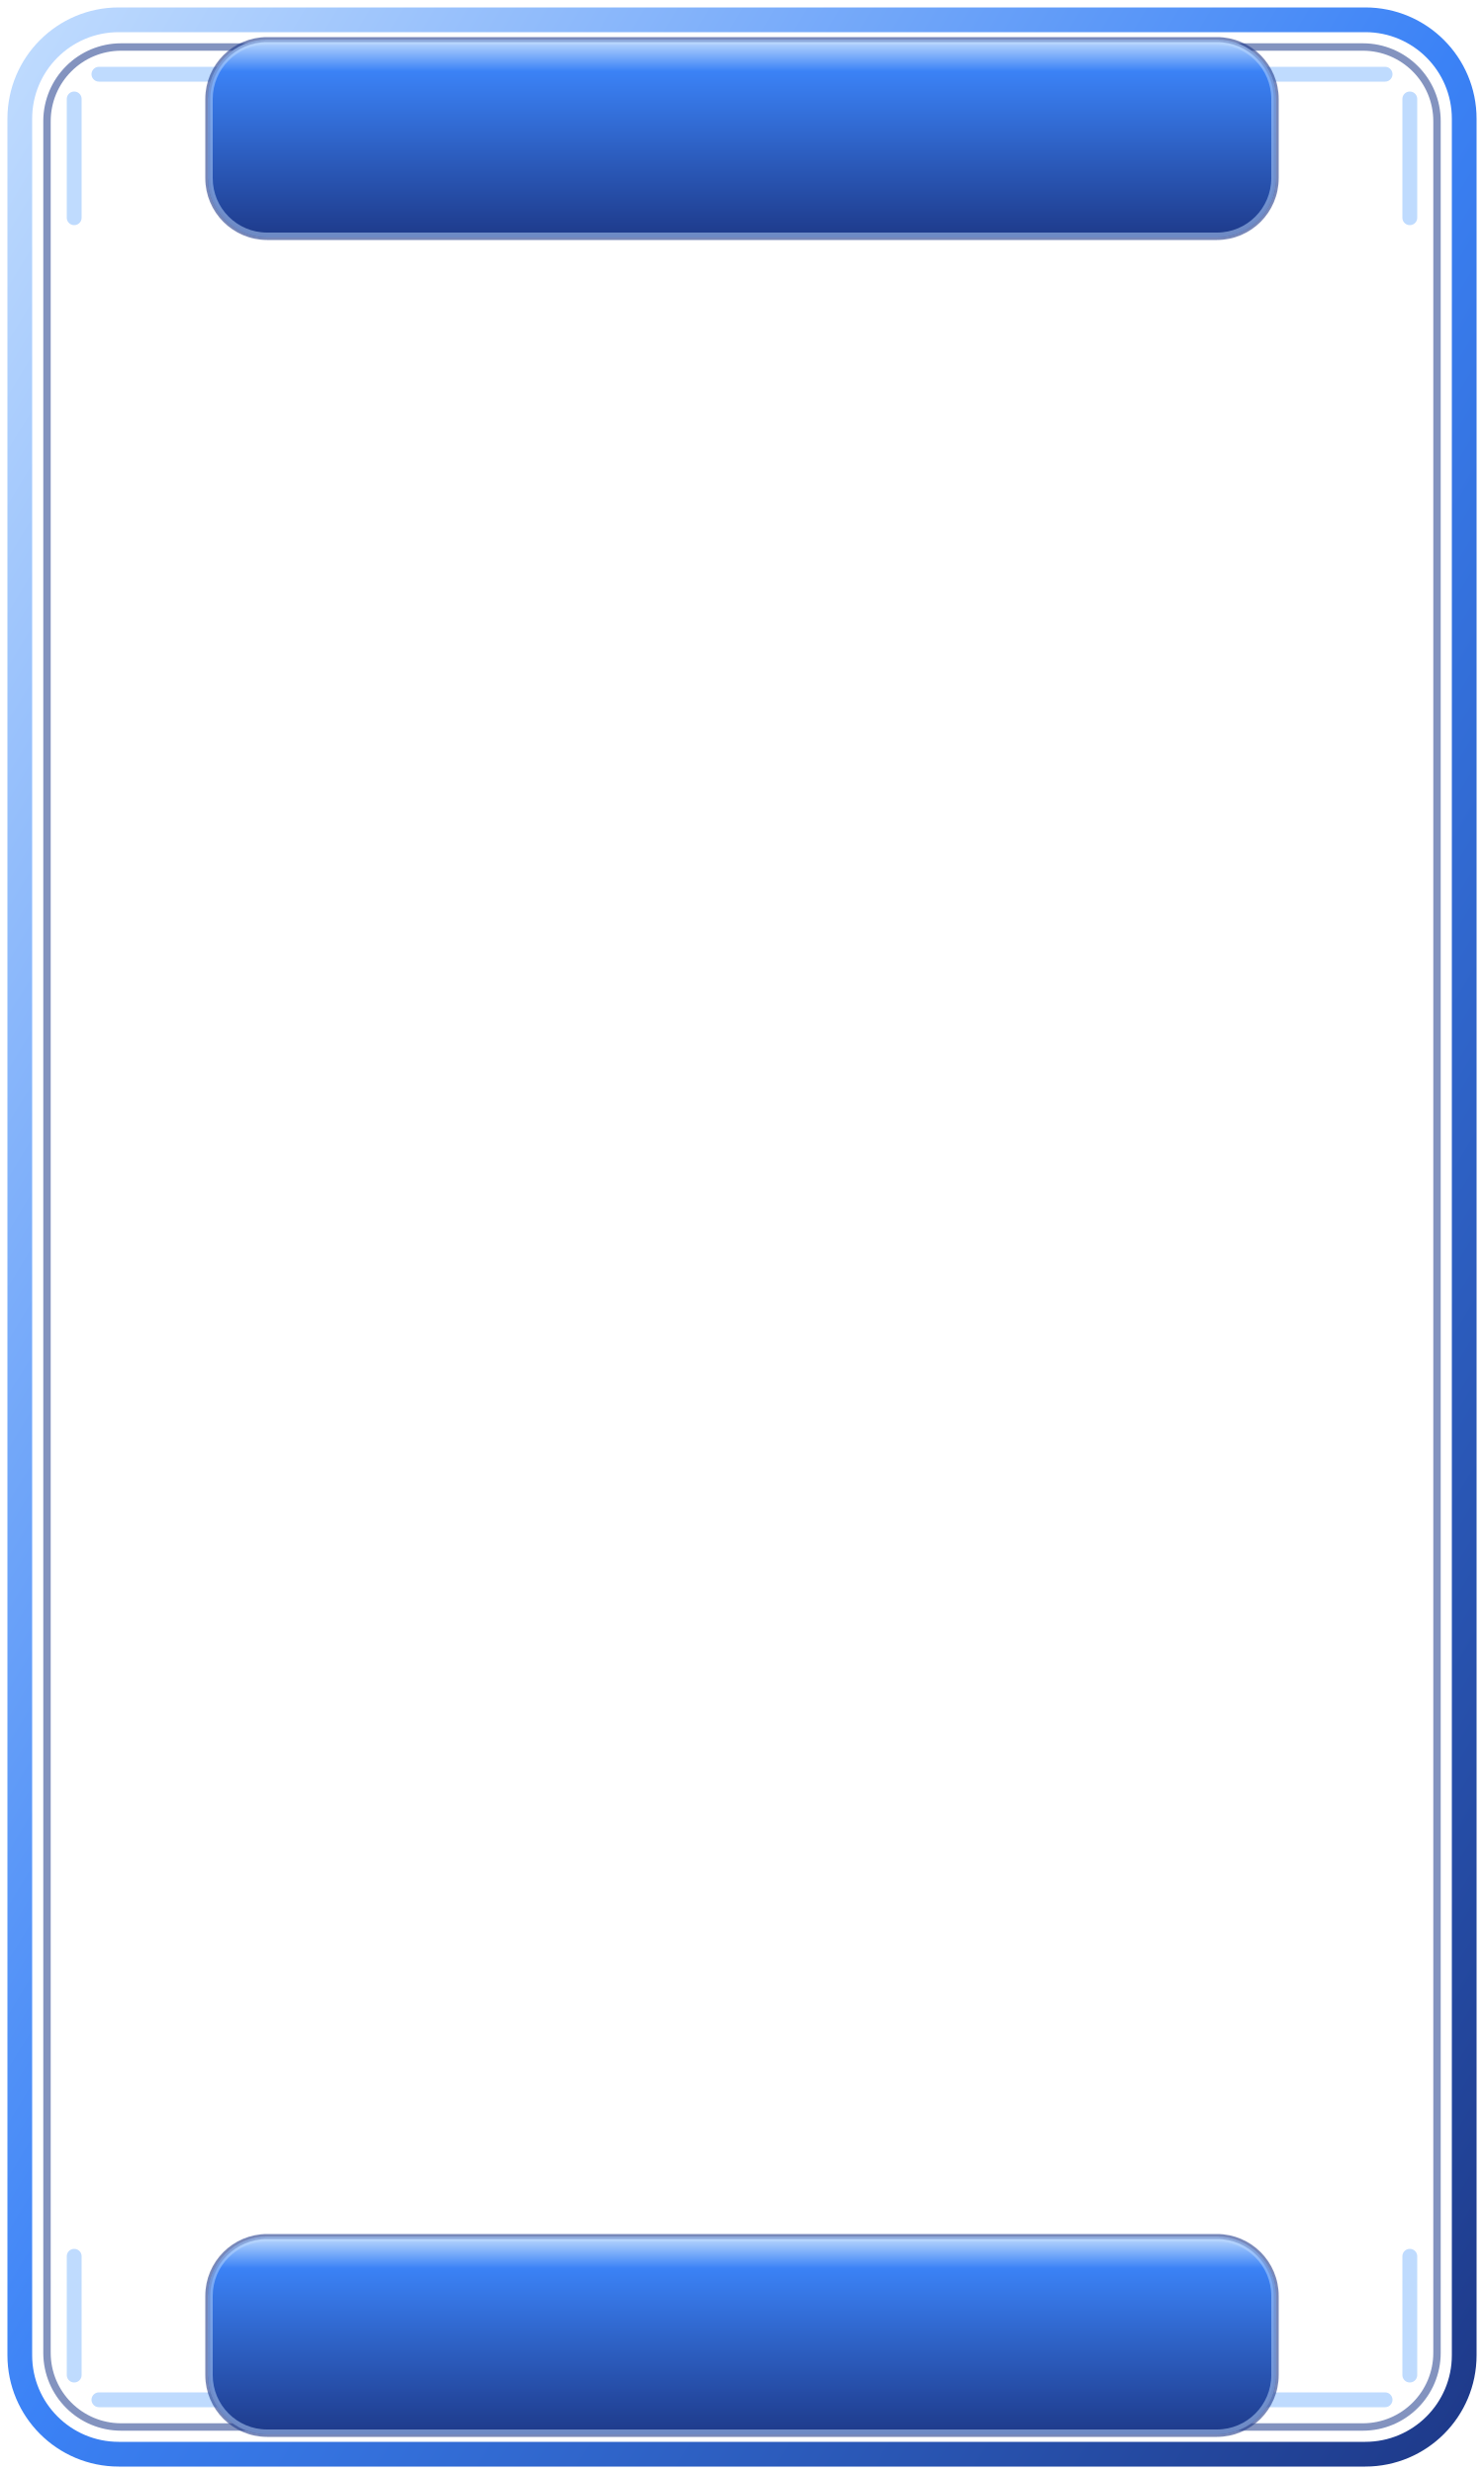
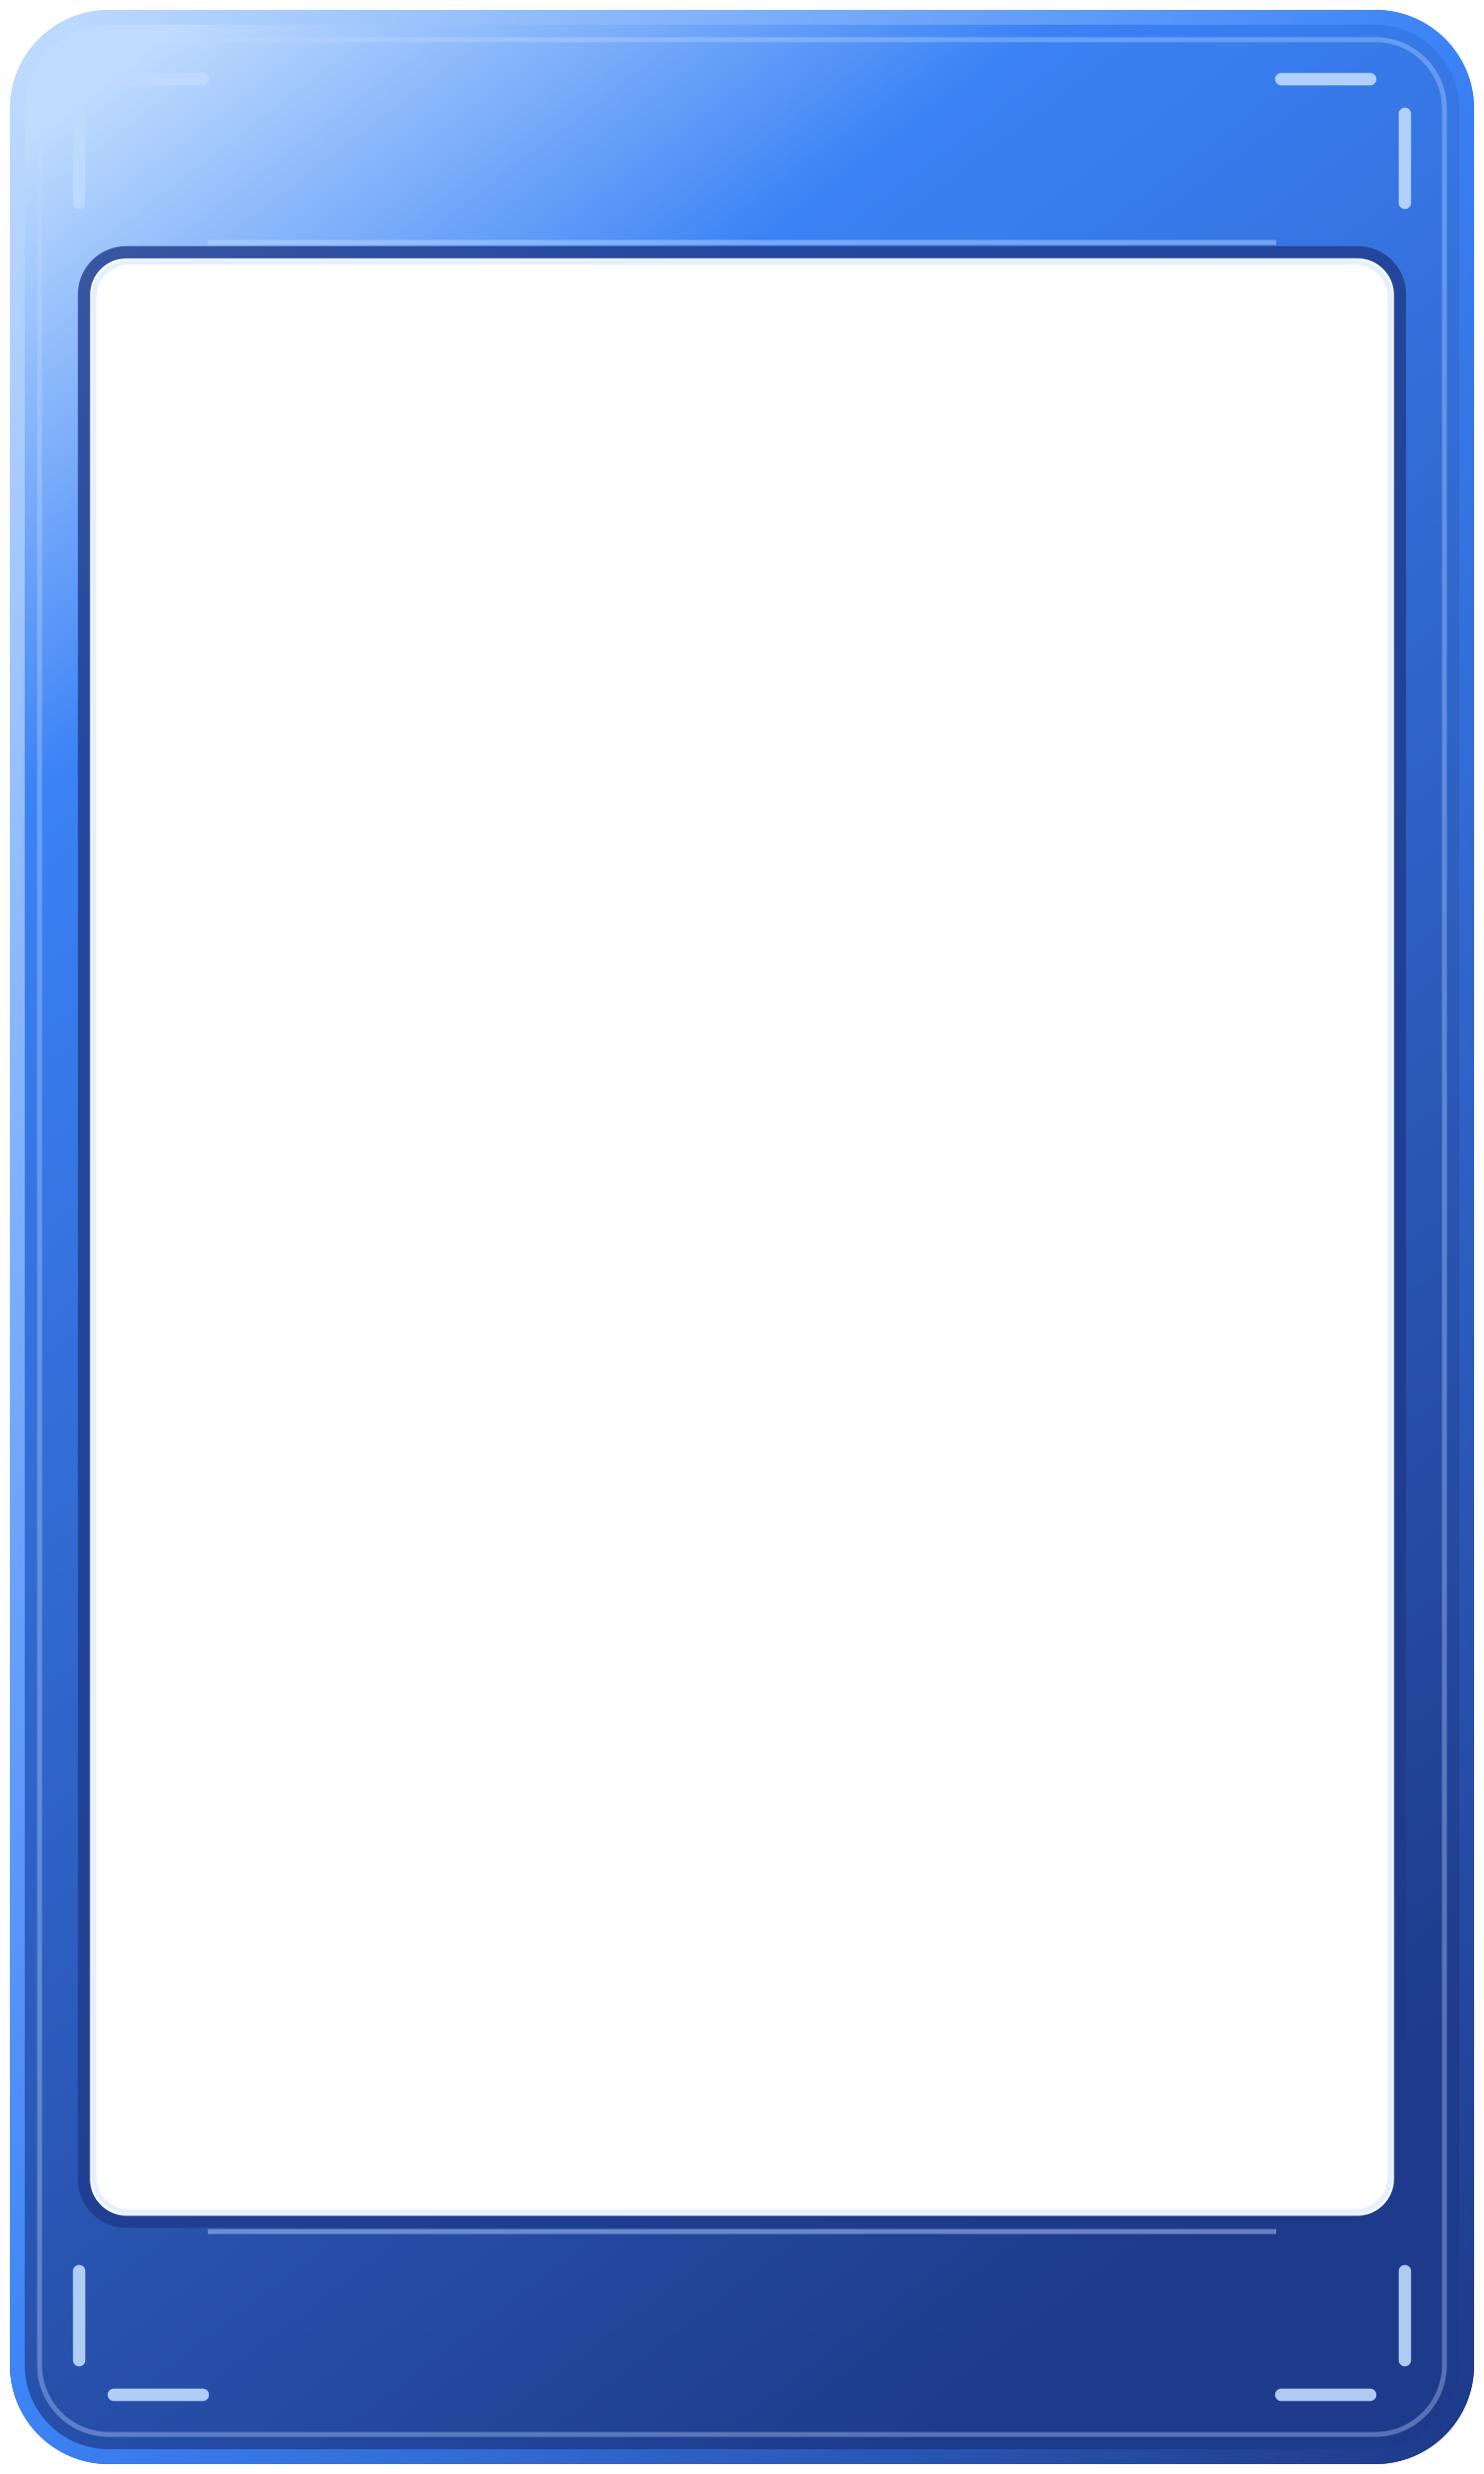
<svg xmlns="http://www.w3.org/2000/svg" viewBox="0 0 300 500" fill="none">
  <defs>
-     <linearGradient id="plate" x1="0" y1="0" x2="0" y2="1">
+     <linearGradient id="card" x1="0.15" y1="0" x2="0.6" y2="1">
      <stop offset="0" stop-color="#bfdbfe" />
-       <stop offset="0.16" stop-color="#3b82f6" />
+       <stop offset="0.22" stop-color="#3b82f6" />
      <stop offset="1" stop-color="#1e3a8a" />
    </linearGradient>
    <linearGradient id="rim" x1="0" y1="0" x2="1" y2="1">
      <stop offset="0" stop-color="#bfdbfe" />
      <stop offset="0.5" stop-color="#3b82f6" />
      <stop offset="1" stop-color="#1e3a8a" />
    </linearGradient>
  </defs>
-   <rect x="4" y="4" width="292" height="492" rx="20" stroke="url(#rim)" stroke-width="5" />
-   <rect x="9.5" y="9.5" width="281" height="481" rx="15" stroke="#1e3a8a" stroke-width="1.5" stroke-opacity="0.55" />
-   <g stroke="#bfdbfe" stroke-width="3" stroke-linecap="round">
-     <path d="M20 15 H44" />
-     <path d="M15 20 V44" />
-     <path d="M280 15 H256" />
-     <path d="M285 20 V44" />
-     <path d="M20 485 H44" />
-     <path d="M15 480 V456" />
-     <path d="M280 485 H256" />
-     <path d="M285 480 V456" />
+   <path fill-rule="evenodd" fill="url(#card)" d="M22 2 H278 A20 20 0 0 1 298 22 V478 A20 20 0 0 1 278 498 H22 A20 20 0 0 1 2 478 V22 A20 20 0 0 1 22 2 Z M26 52 H274 A8 8 0 0 1 282 60 V440 A8 8 0 0 1 274 448 H26 A8 8 0 0 1 18 440 V60 A8 8 0 0 1 26 52 Z" />
+   <rect x="3.5" y="3.5" width="293" height="493" rx="18.5" fill="none" stroke="url(#rim)" stroke-width="3" />
+   <rect x="8" y="8" width="284" height="484" rx="14" fill="none" stroke="#bfdbfe" stroke-width="1" stroke-opacity="0.35" />
+   <rect x="17" y="51" width="266" height="398" rx="8.5" fill="none" stroke="#1e3a8a" stroke-width="2.5" stroke-opacity="0.8" />
+   <rect x="19" y="53" width="262" height="394" rx="7" fill="none" stroke="#bfdbfe" stroke-width="1" stroke-opacity="0.4" />
+   <path d="M42 49 H258" stroke="#bfdbfe" stroke-width="1" stroke-opacity="0.45" />
+   <path d="M42 451 H258" stroke="#bfdbfe" stroke-width="1" stroke-opacity="0.45" />
+   <g stroke="#bfdbfe" stroke-width="2.5" stroke-linecap="round" stroke-opacity="0.9">
+     <path d="M23 16 H41" />
+     <path d="M16 23 V41" />
+     <path d="M277 16 H259" />
+     <path d="M284 23 V41" />
+     <path d="M23 484 H41" />
+     <path d="M16 477 V459" />
+     <path d="M277 484 H259" />
+     <path d="M284 477 V459" />
  </g>
-   <rect x="42" y="8" width="216" height="40" rx="12" fill="url(#plate)" stroke="#1e3a8a" stroke-width="1" stroke-opacity="0.6" />
-   <rect x="42.5" y="8.5" width="215" height="39" rx="11.5" fill="none" stroke="#bfdbfe" stroke-width="1" stroke-opacity="0.5" />
-   <rect x="42" y="452" width="216" height="40" rx="12" fill="url(#plate)" stroke="#1e3a8a" stroke-width="1" stroke-opacity="0.6" />
-   <rect x="42.5" y="452.5" width="215" height="39" rx="11.5" fill="none" stroke="#bfdbfe" stroke-width="1" stroke-opacity="0.5" />
</svg>
